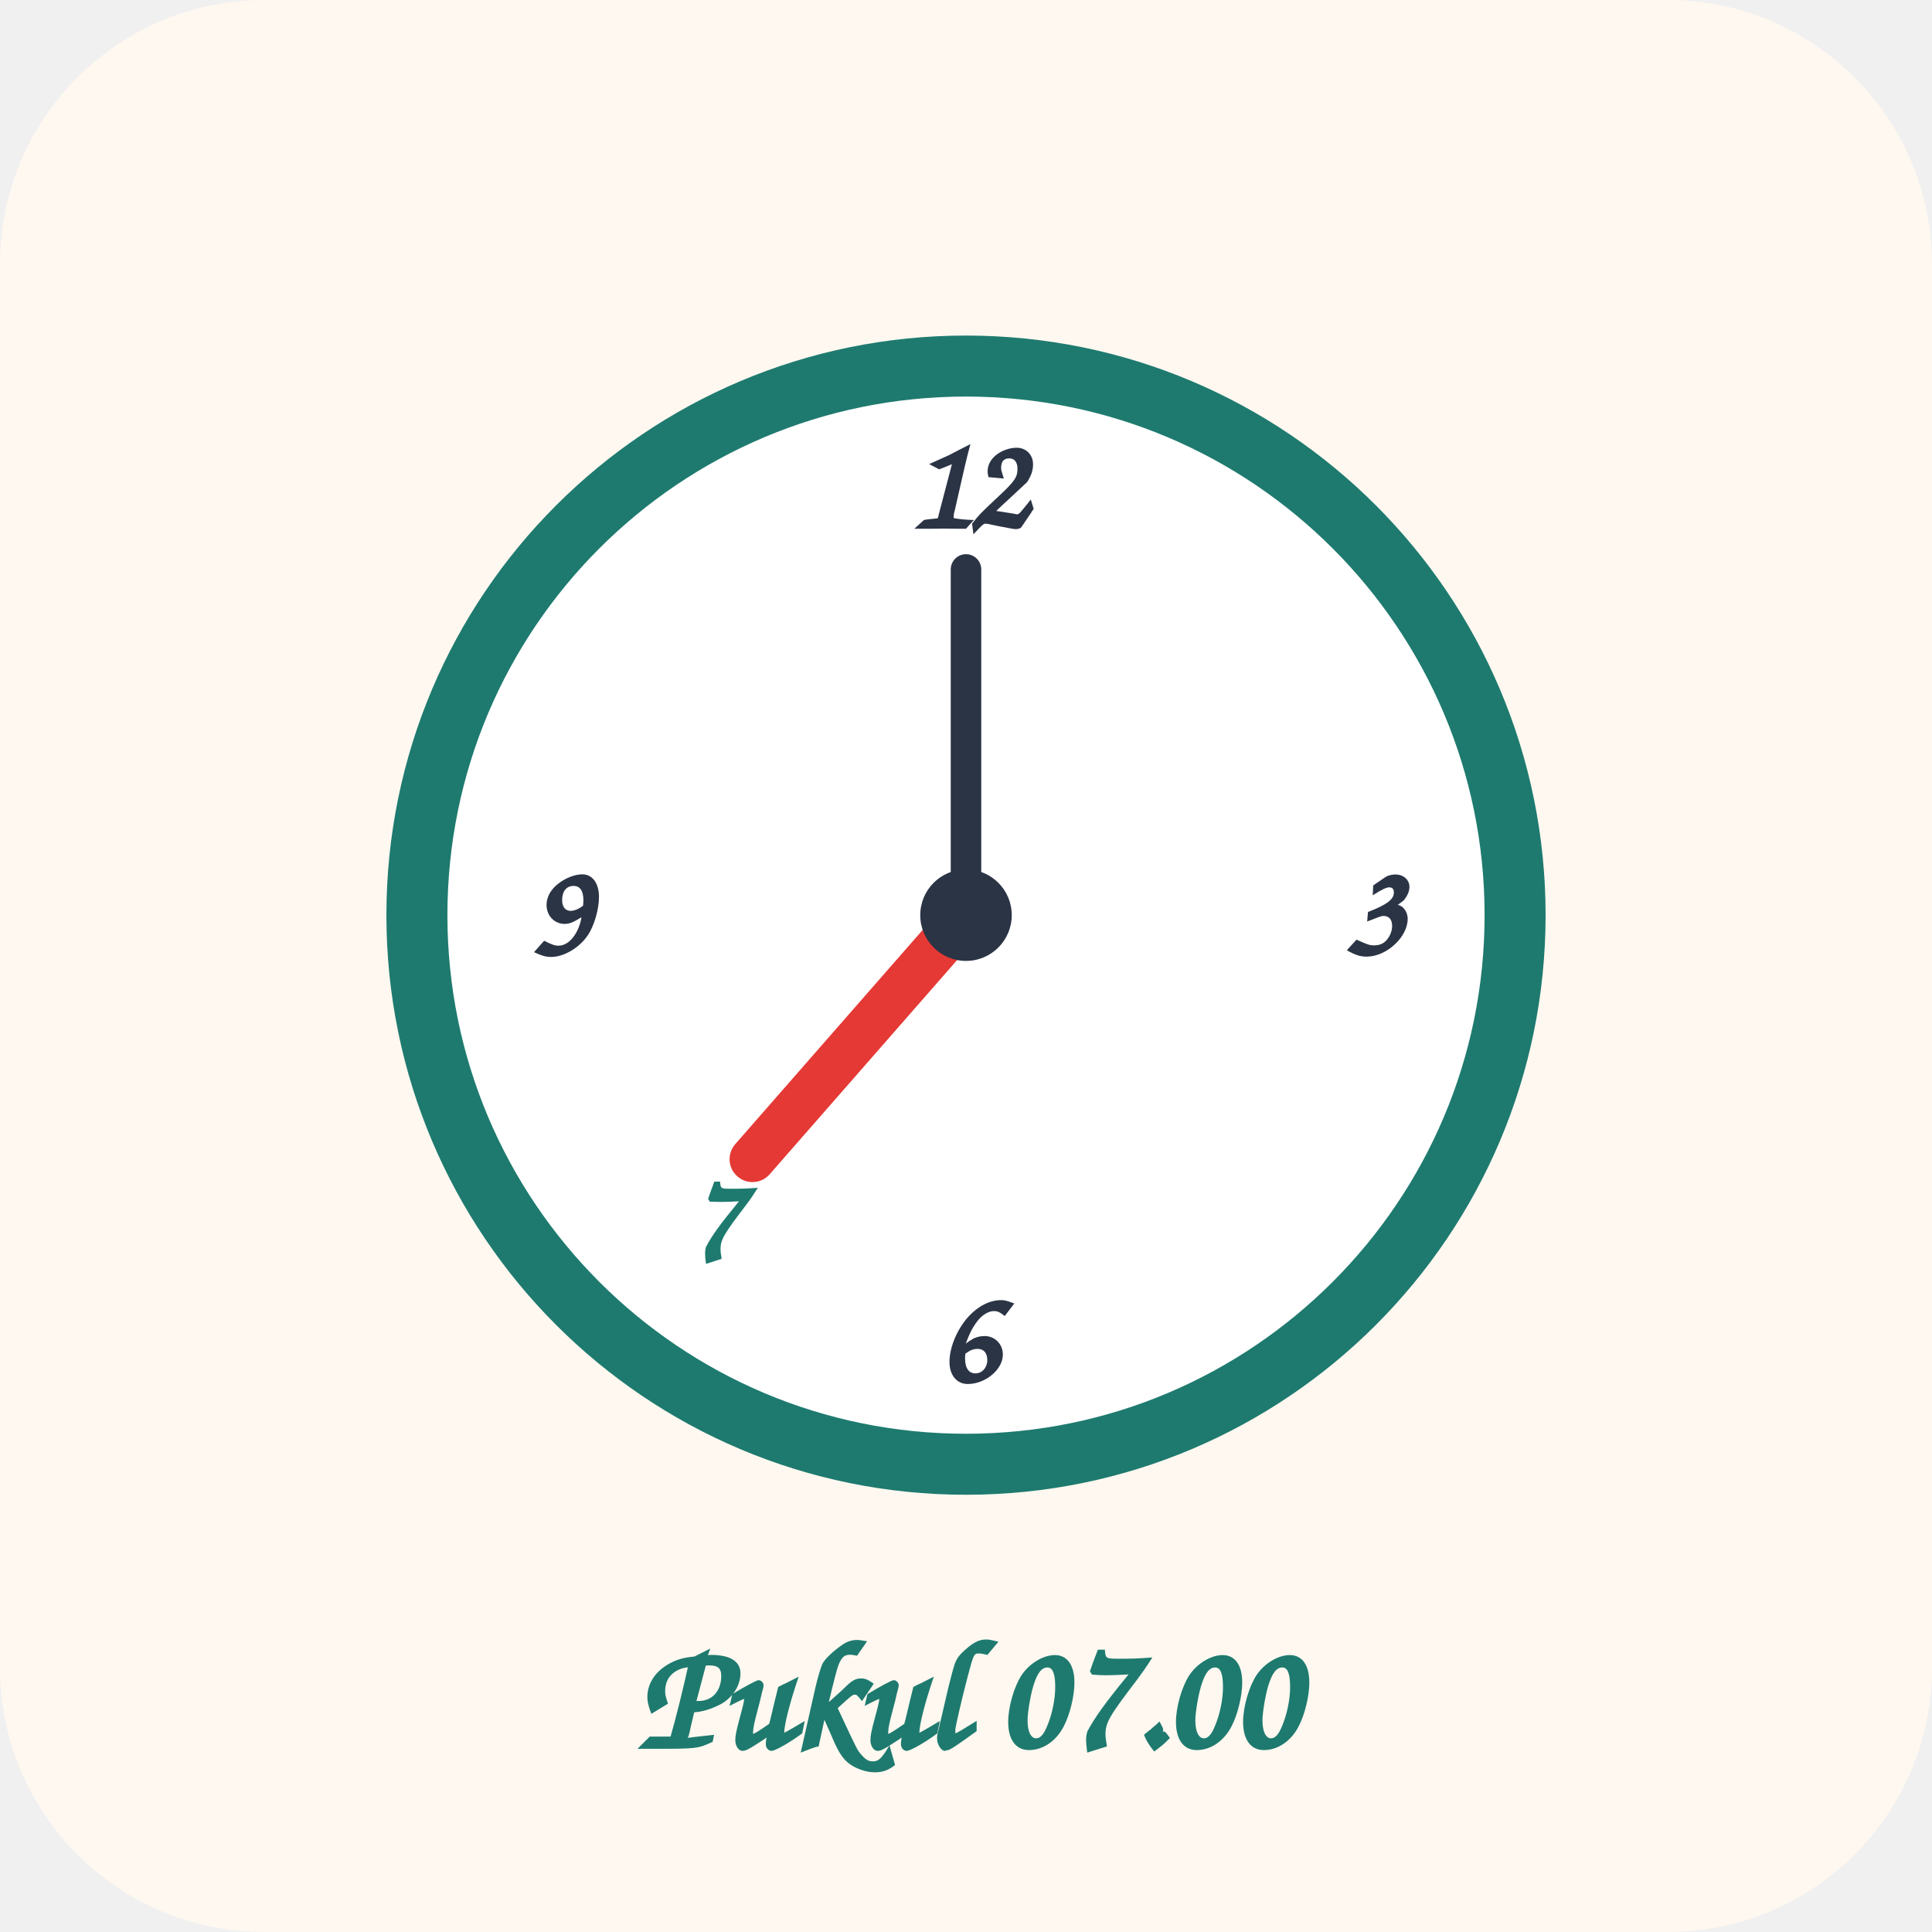
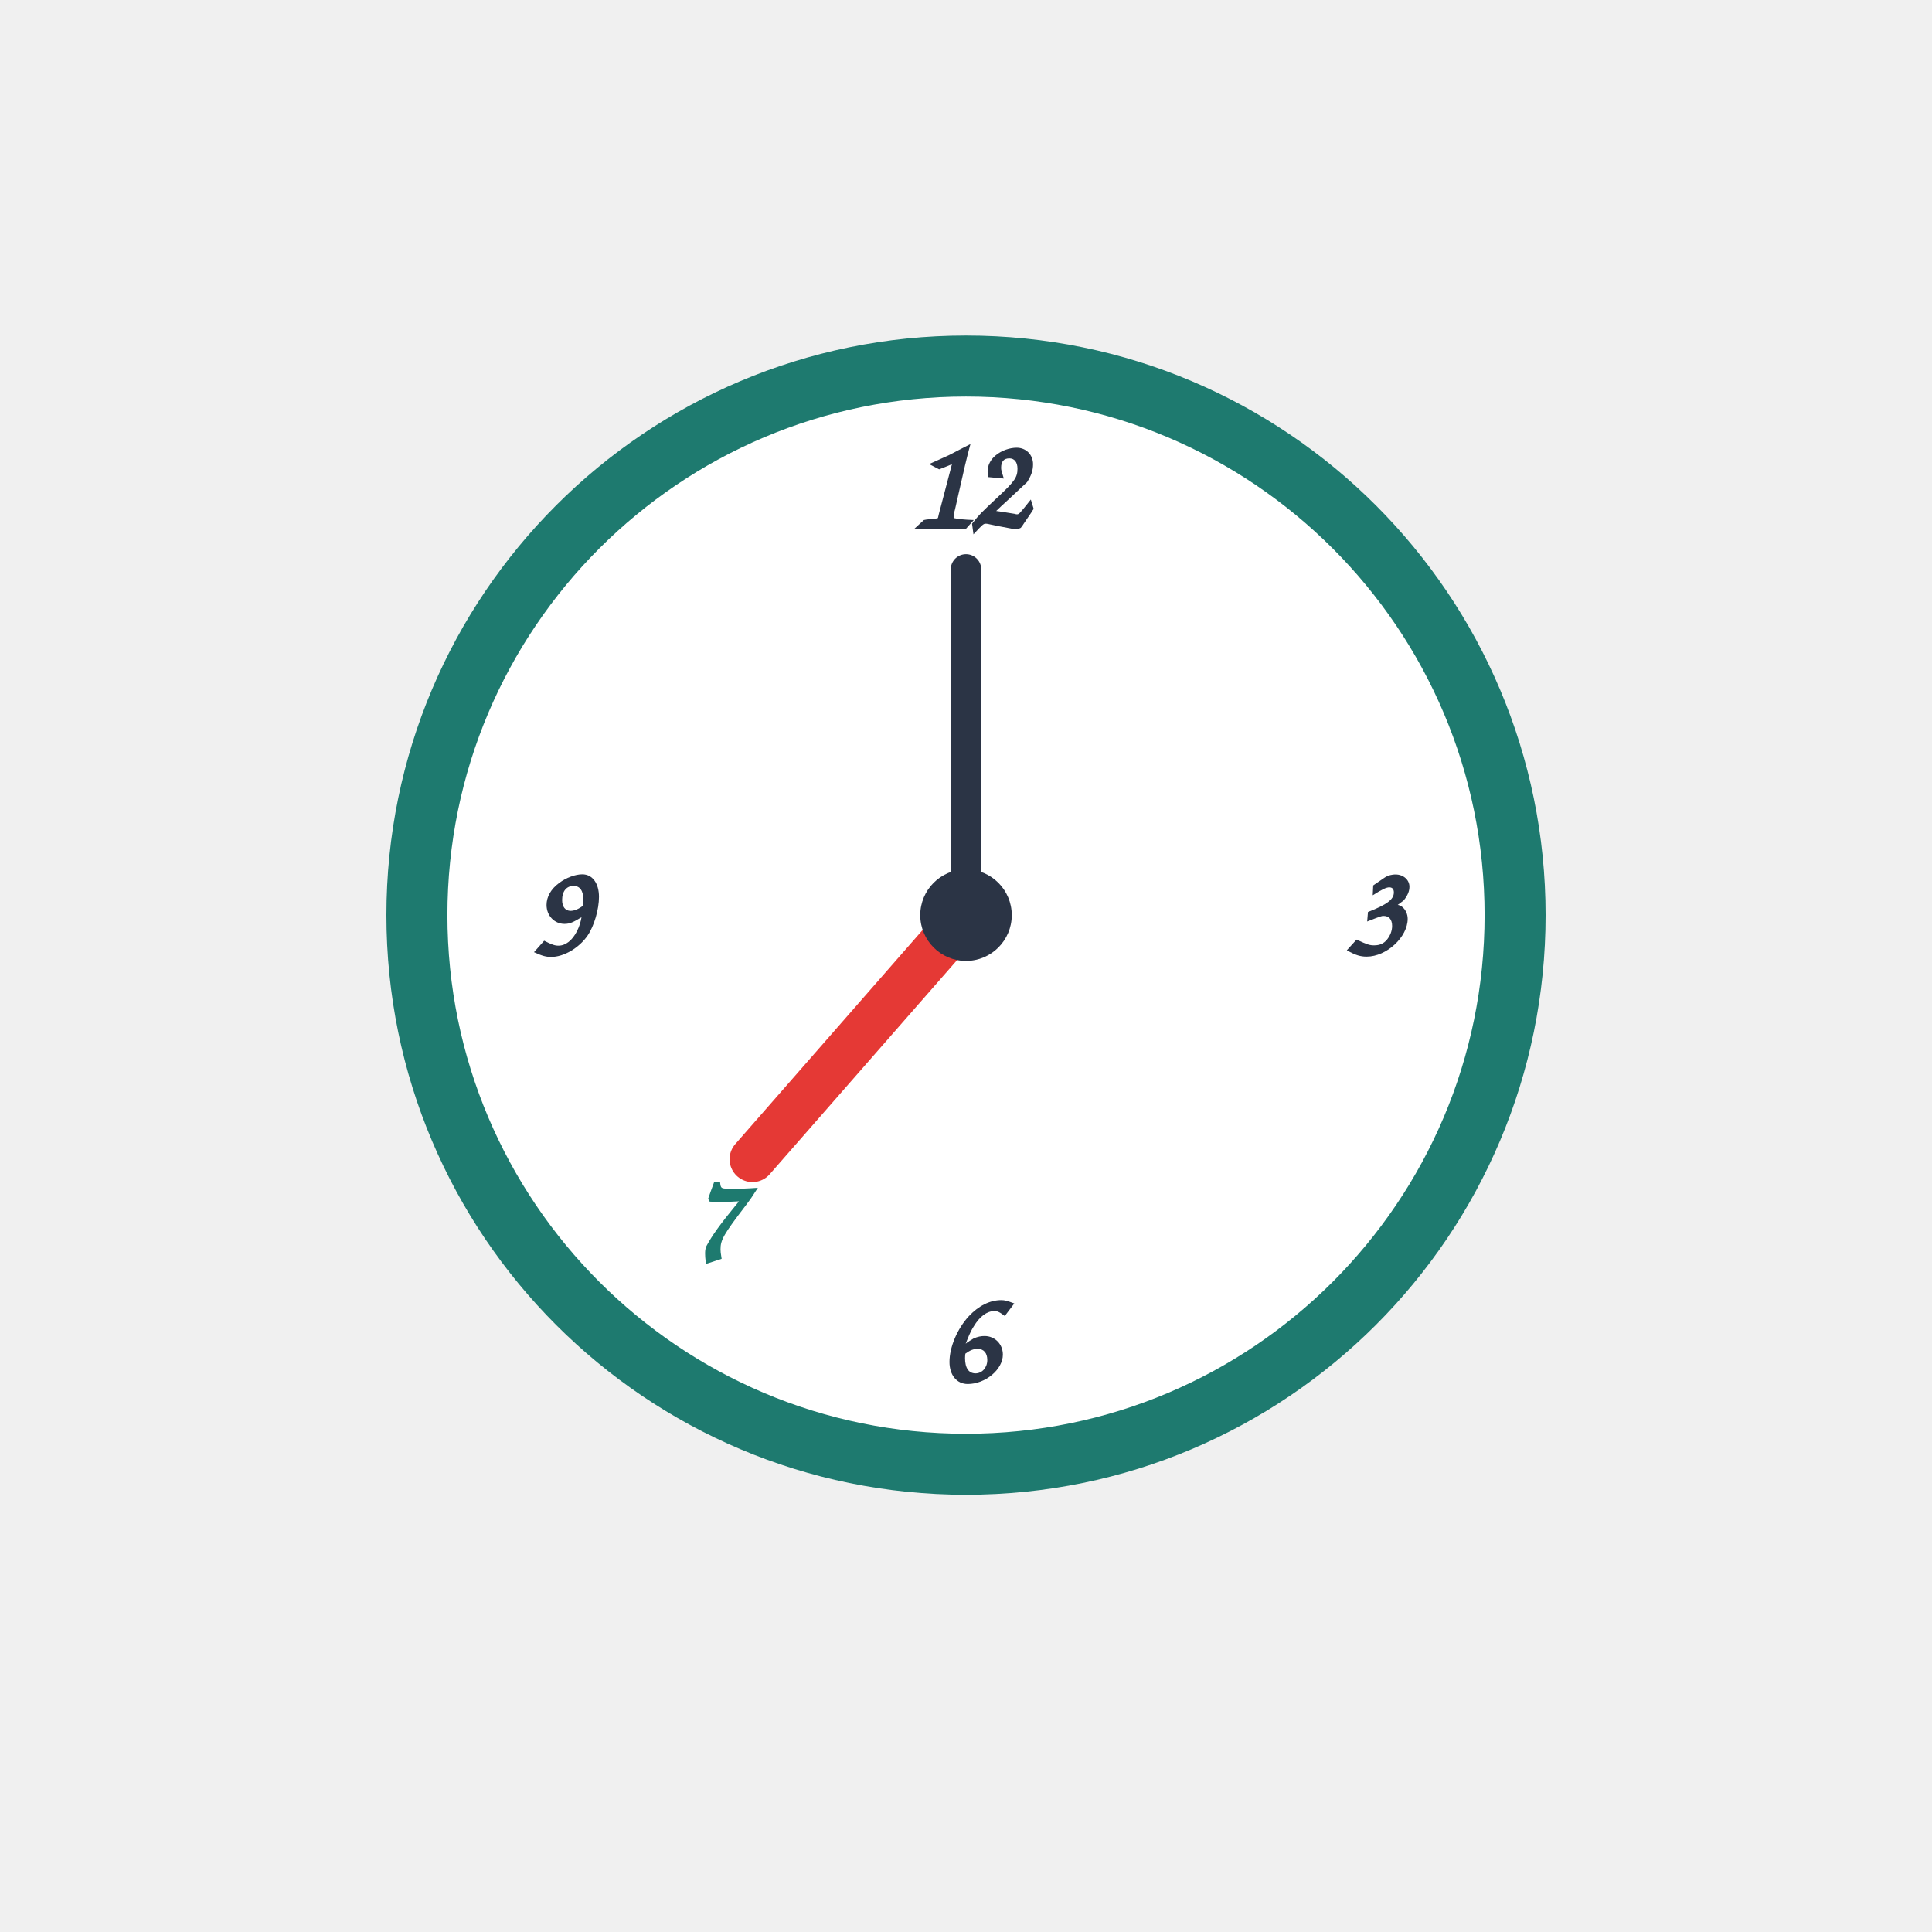
<svg xmlns="http://www.w3.org/2000/svg" viewBox="0 0 190 190" width="100%" height="100%">
-   <rect width="190" height="190" rx="26" fill="#FFF8F0" />
+   <rect width="190" height="190" rx="26" fill="none" />
  <circle cx="95" cy="90" r="54" fill="#FFFFFF" stroke="#1E7A6F" stroke-width="6" />
  <text x="95" y="52" font-family="'Baloo 2', cursive, sans-serif" font-size="13" font-weight="bold" fill="#2B3445" text-anchor="middle">12</text>
  <text x="135" y="94" font-family="'Baloo 2', cursive, sans-serif" font-size="13" font-weight="bold" fill="#2B3445" text-anchor="middle">3</text>
  <text x="95" y="136" font-family="'Baloo 2', cursive, sans-serif" font-size="13" font-weight="bold" fill="#2B3445" text-anchor="middle">6</text>
  <text x="55" y="94" font-family="'Baloo 2', cursive, sans-serif" font-size="13" font-weight="bold" fill="#2B3445" text-anchor="middle">9</text>
  <text x="70" y="124" font-family="'Baloo 2', cursive, sans-serif" font-size="12" font-weight="bold" fill="#1E7A6F" text-anchor="middle">7</text>
  <line x1="95" y1="90" x2="95" y2="56" stroke="#2B3445" stroke-width="3" stroke-linecap="round" />
  <line x1="95" y1="90" x2="74" y2="114" stroke="#E53935" stroke-width="4.5" stroke-linecap="round" />
  <circle cx="95" cy="90" r="4.5" fill="#2B3445" />
-   <text x="95" y="172" font-family="'Baloo 2', cursive, sans-serif" font-size="15" font-weight="bold" fill="#1E7A6F" text-anchor="middle">Pukul 07.00</text>
</svg>
